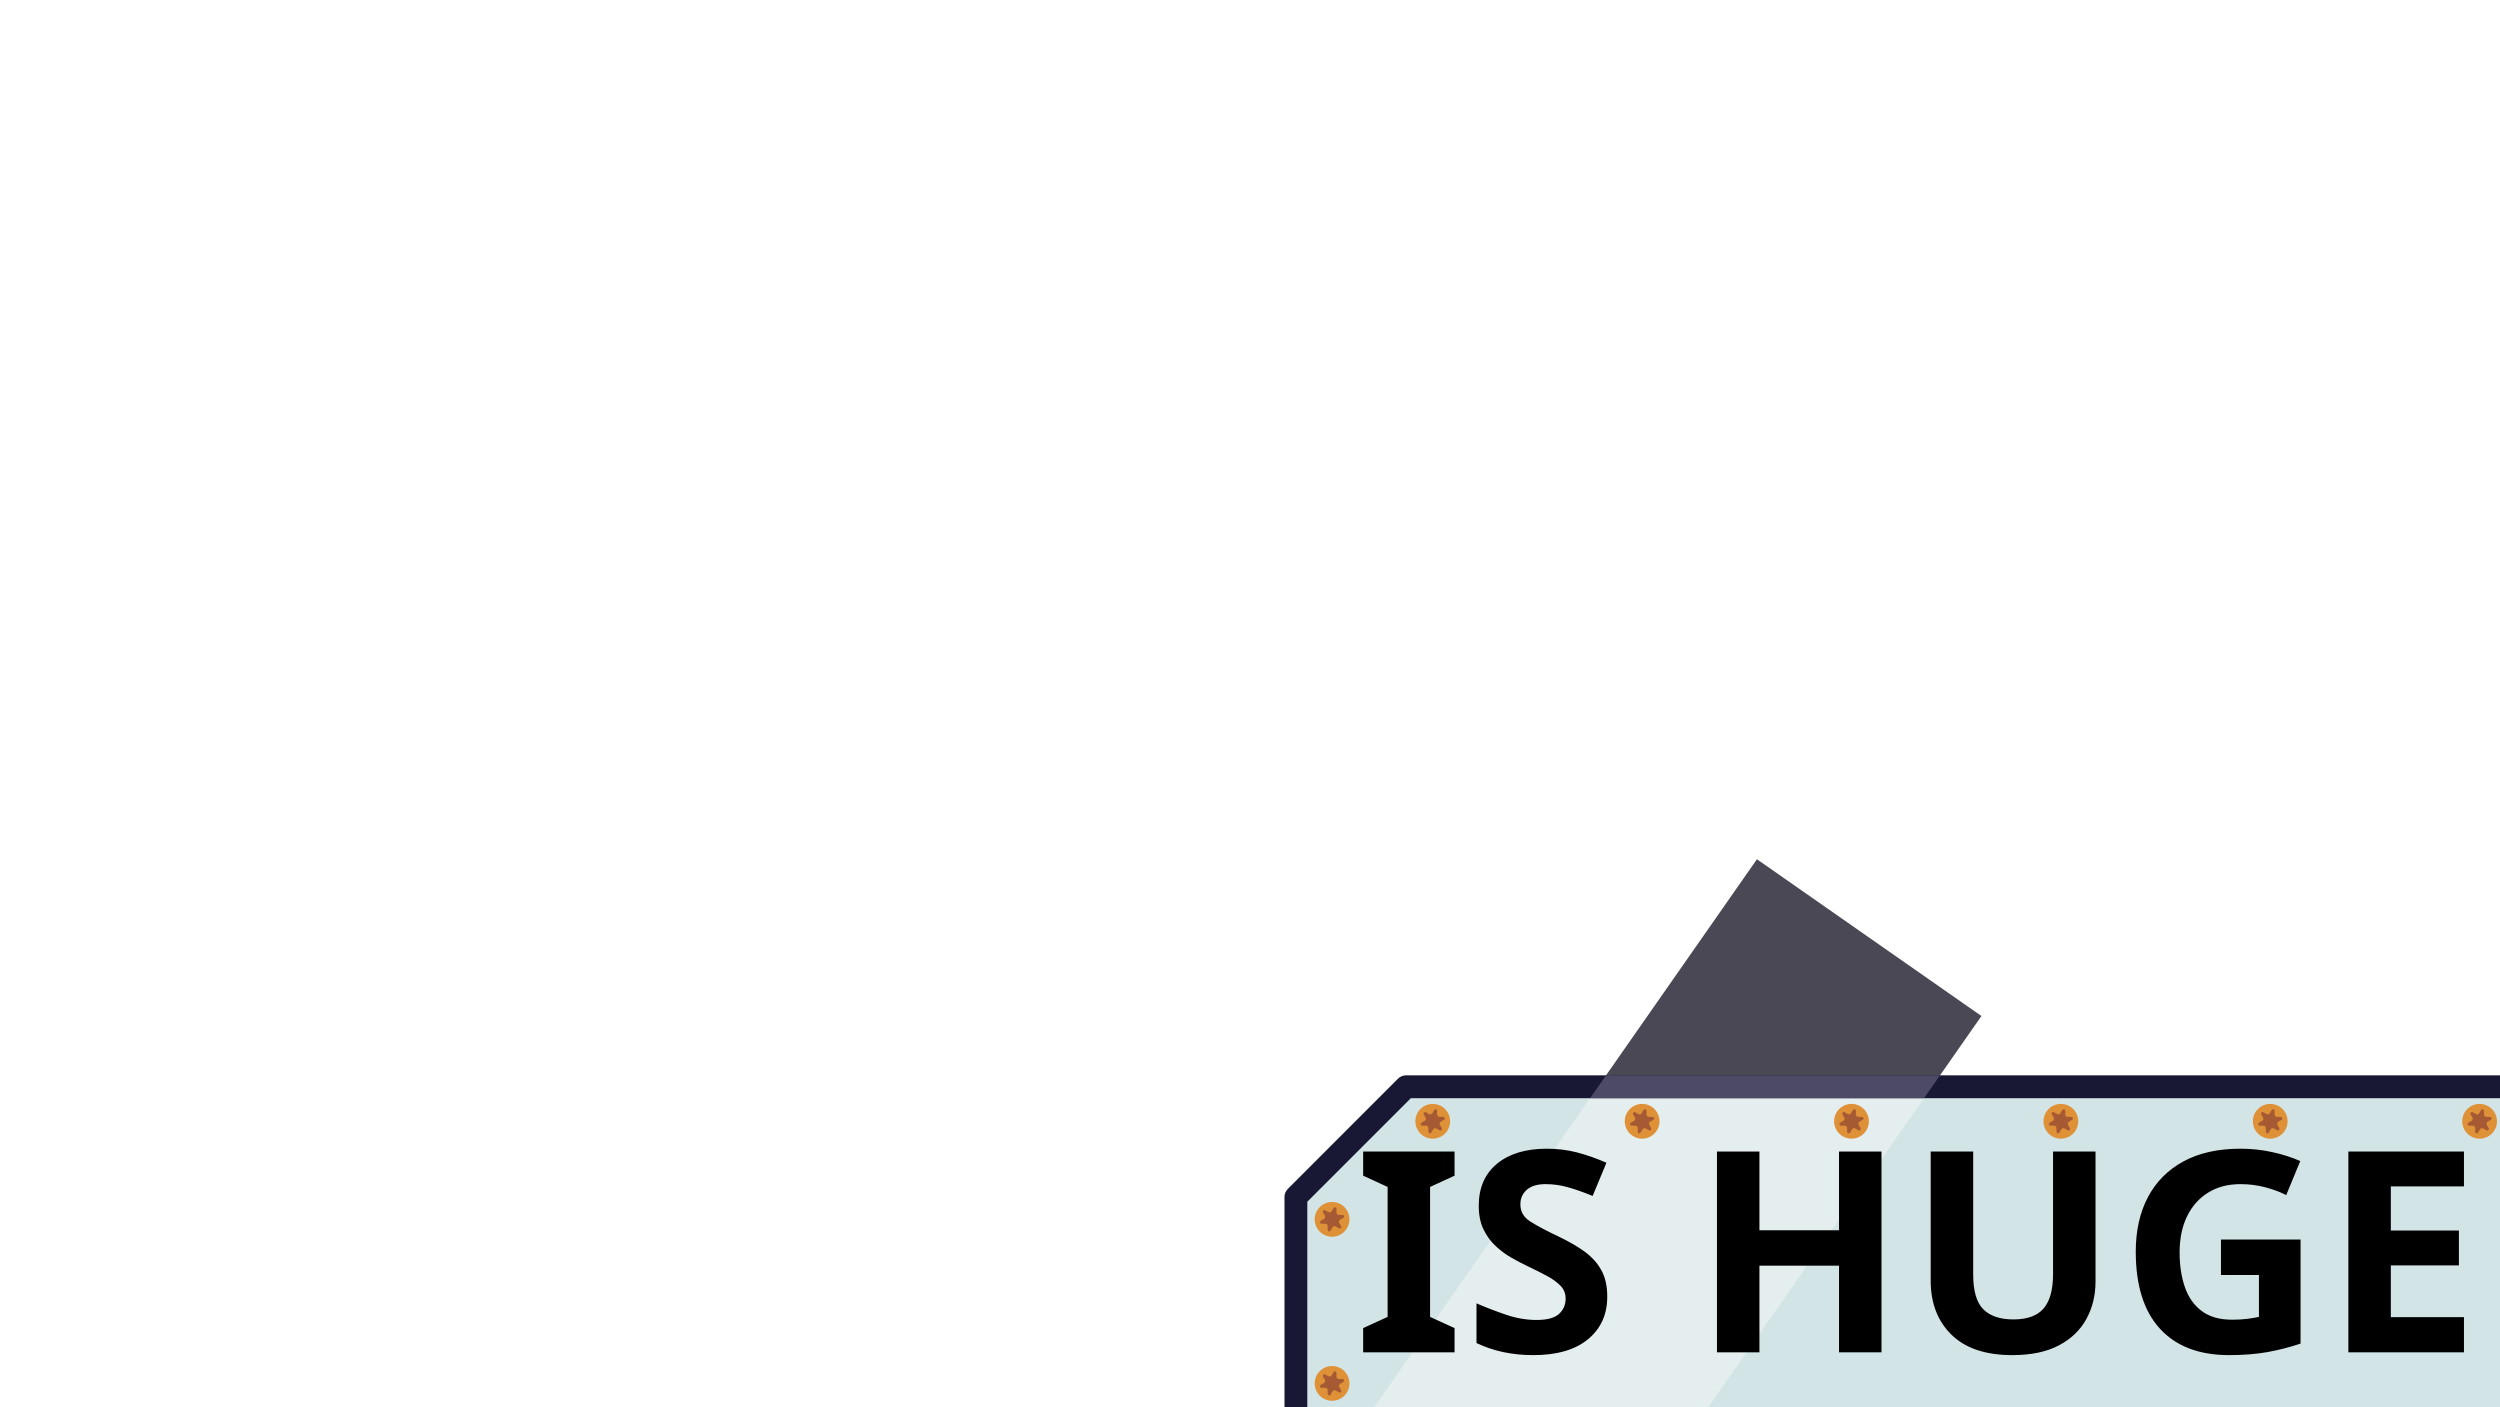
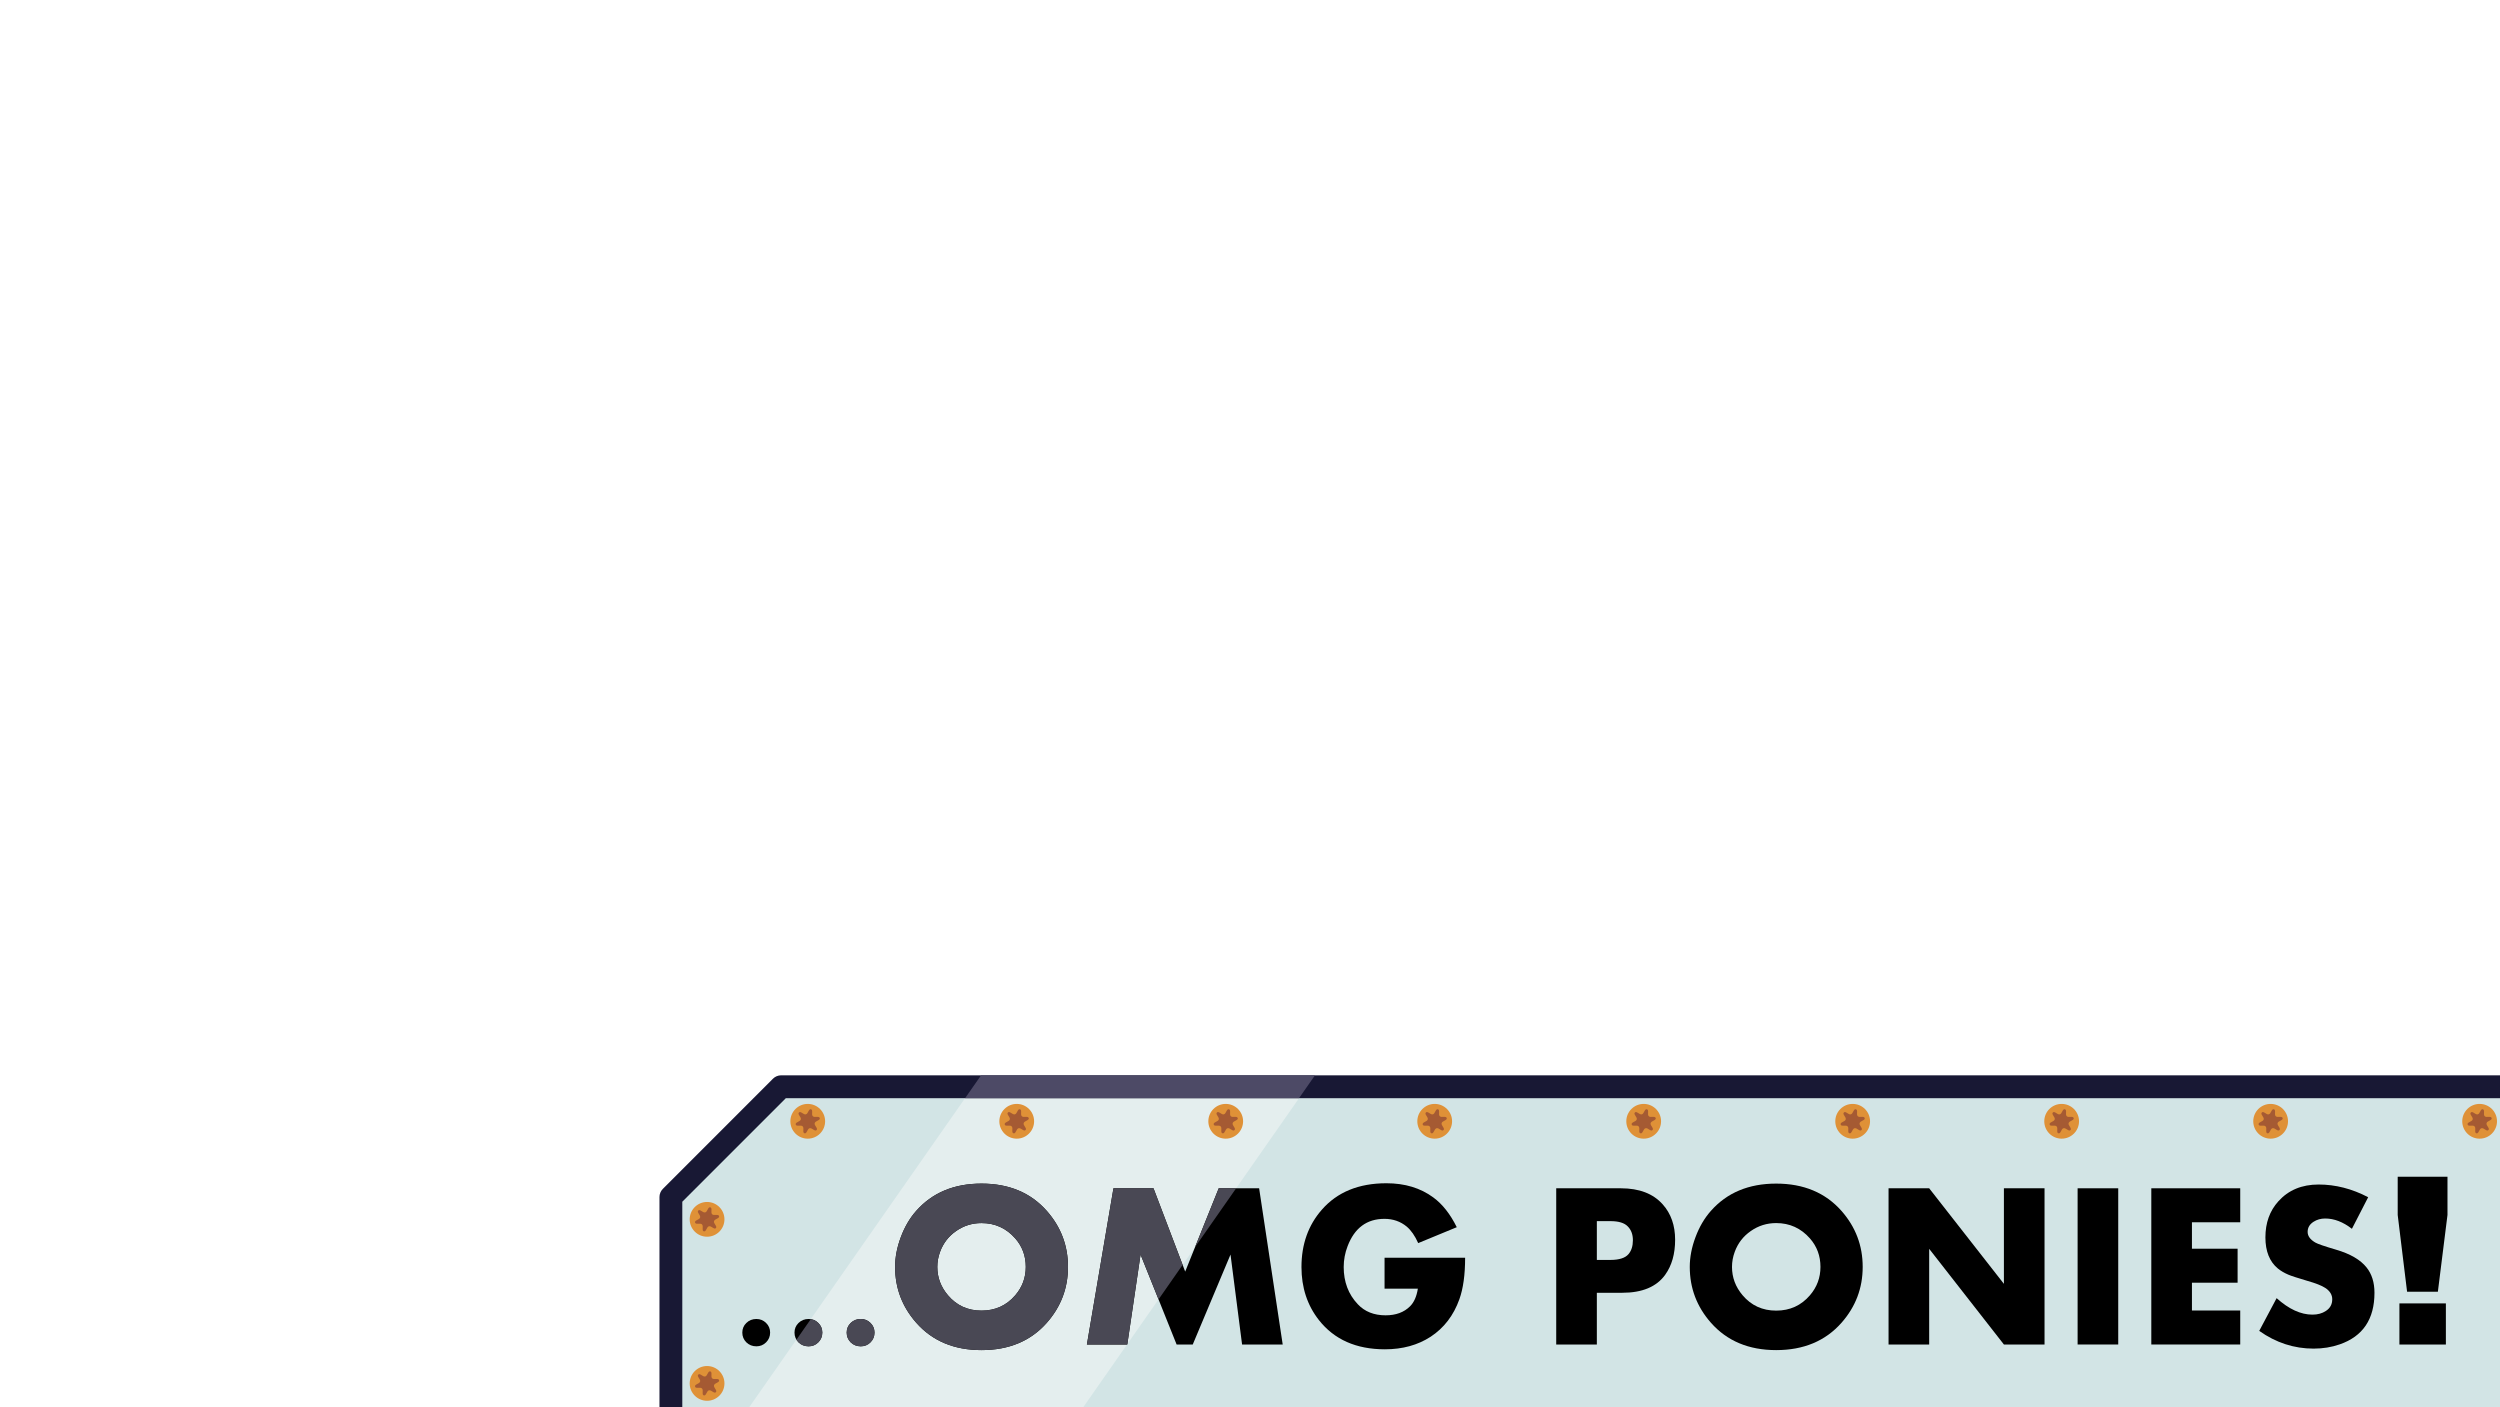
<svg xmlns="http://www.w3.org/2000/svg" width="1280" height="720" id="svg1901" version="1.1">
  <defs id="defs1903">
    </defs>
  <g id="layer1">
-     <rect transform="matrix(-0.8198721,-0.5725467,0.5725467,-0.8198721,0,0)" y="-247.078" x="-1129.6" height="401.426" width="140.204" id="rect3762" style="color:#000000;fill:#494854;fill-opacity:1;fill-rule:nonzero;stroke:none;stroke-width:11.7;marker:none;visibility:visible;display:inline;overflow:visible;enable-background:accumulate" />
-     <path id="path3764" d="m 663.493,734.934 0,-122.084 56.428,-56.427 564.335,0 157.997,173.997 -778.759,4.514 z" style="fill:#d2e4e5;fill-opacity:1;stroke:none" />
-     <path id="path3770" d="m 693.618,734.783 171.875,-1.219 123.719,-177.156 -171,0 -124.594,178.375 z" style="color:#000000;fill:#e4eeee;fill-opacity:1;fill-rule:nonzero;stroke:none;stroke-width:11.7;marker:none;visibility:visible;display:inline;overflow:visible;enable-background:accumulate" />
-     <text id="text3766" y="692.384" x="693.326" style="font-size:144px;font-style:normal;font-variant:normal;font-weight:bold;font-stretch:normal;line-height:125%;letter-spacing:0px;word-spacing:0px;fill:#000000;fill-opacity:1;stroke:none;font-family:Aharoni;-inkscape-font-specification:Aharoni Bold" xml:space="preserve">
-       <tspan y="692.384" x="693.326" id="tspan3768">IS HUGE</tspan>
-     </text>
-     <path id="path3774" d="m 663.525,740.783 778.781,-4.5 c 2.241,-0.02 4.409,-1.451 5.308,-3.504 0.899,-2.053 0.48,-4.617 -1.026,-6.277 l -158,-174 c -1.092,-1.214 -2.711,-1.936 -4.344,-1.938 l -564.313,0 c -1.539,-0.004 -3.069,0.629 -4.156,1.719 l -56.406,56.438 c -1.082,1.079 -1.714,2.597 -1.719,4.125 l 0,122.094 c 0.004,3.069 2.806,5.857 5.875,5.844 z m 5.812,-11.719 0,-113.781 53,-53 559.344,0 147.438,162.375 -759.781,4.406 z" style="font-size:medium;font-style:normal;font-variant:normal;font-weight:normal;font-stretch:normal;text-indent:0;text-align:start;text-decoration:none;line-height:normal;letter-spacing:normal;word-spacing:normal;text-transform:none;direction:ltr;block-progression:tb;writing-mode:lr-tb;text-anchor:start;color:#000000;fill:#181834;fill-opacity:1;fill-rule:nonzero;stroke:none;stroke-width:11.7;marker:none;visibility:visible;display:inline;overflow:visible;enable-background:accumulate;font-family:Bitstream Vera Sans;-inkscape-font-specification:Bitstream Vera Sans" />
-     <path id="path3776" d="m 689.525,740.658 171.844,-1.219 8.219,-11.719 -171.875,1.188 -8.188,11.75 z m 295.562,-178.375 8.188,-11.719 -170.969,0 -8.188,11.719 170.969,0 z" style="color:#000000;fill:#4d4a66;fill-opacity:1;fill-rule:nonzero;stroke:none;stroke-width:11.7;marker:none;visibility:visible;display:inline;overflow:visible;enable-background:accumulate" />
+     <path id="path3764" d="m 343.493,734.934 0,-122.084 56.428,-56.427 884.335,0 157.997,173.997 -1098.759,4.514 z" style="fill:#d2e4e5;fill-opacity:1;stroke:none" />
+     <path id="path3770" d="m 373.618,734.783 171.875,-1.219 123.719,-177.156 -171,0 -124.594,178.375 z" style="color:#000000;fill:#e4eeee;fill-opacity:1;fill-rule:nonzero;stroke:none;stroke-width:11.7;marker:none;visibility:visible;display:inline;overflow:visible;enable-background:accumulate" />
+     <g style="font-size:120px;font-style:normal;font-variant:normal;font-weight:bold;font-stretch:normal;line-height:125%;letter-spacing:0px;word-spacing:0px;fill:#000000;fill-opacity:1;stroke:none;font-family:Aharoni;-inkscape-font-specification:Aharoni Bold" id="text3766">
+       <path d="m 394.302,682.29 c -2e-5,1.953 -0.684,3.613 -2.051,4.98 -1.367,1.367 -3.027,2.051 -4.98,2.051 -2.031,0 -3.75,-0.684 -5.156,-2.051 -1.367,-1.367 -2.051,-3.027 -2.051,-4.98 0,-1.953 0.684,-3.594 2.051,-4.922 1.406,-1.367 3.125,-2.051 5.156,-2.051 1.953,10e-6 3.613,0.684 4.98,2.051 1.367,1.328 2.051,2.969 2.051,4.922" style="" id="path4188" />
+       <path d="m 421.021,682.29 c -2e-5,1.953 -0.684,3.613 -2.051,4.98 -1.367,1.367 -3.027,2.051 -4.98,2.051 -2.031,0 -3.75,-0.684 -5.156,-2.051 -1.367,-1.367 -2.051,-3.027 -2.051,-4.98 0,-1.953 0.684,-3.594 2.051,-4.922 1.406,-1.367 3.125,-2.051 5.156,-2.051 1.953,10e-6 3.613,0.684 4.98,2.051 1.367,1.328 2.051,2.969 2.051,4.922" style="" id="path4190" />
+       <path d="m 447.74,682.29 c -2e-5,1.953 -0.684,3.613 -2.051,4.98 -1.367,1.367 -3.027,2.051 -4.98,2.051 -2.031,0 -3.75,-0.684 -5.156,-2.051 -1.367,-1.367 -2.051,-3.027 -2.051,-4.98 0,-1.953 0.684,-3.594 2.051,-4.922 1.406,-1.367 3.125,-2.051 5.156,-2.051 1.953,10e-6 3.613,0.684 4.98,2.051 1.367,1.328 2.051,2.969 2.051,4.922" style="" id="path4192" />
+       <path d="m 458.287,648.658 c 0,0 21.621,0 21.621,0 -2e-5,-2.617 0.469,-5.195 1.406,-7.734 1.641,-4.453 4.394,-8.008 8.262,-10.664 3.867,-2.695 8.184,-4.043 12.949,-4.043 6.914,6e-5 12.676,2.617 17.285,7.852 3.594,4.102 5.391,8.965 5.391,14.59 0,0 21.621,0 21.621,0 -10e-5,-10.898 -3.613,-20.449 -10.84,-28.652 -8.242,-9.336 -19.395,-14.004 -33.457,-14.004 -14.063,8e-5 -25.215,4.668 -33.457,14.004 -3.281,3.711 -5.898,8.184 -7.852,13.418 -1.953,5.195 -2.93,10.273 -2.93,15.234 z m 21.621,0 c 0,0 -21.621,0 -21.621,0 0,10.859 3.613,20.391 10.84,28.594 8.242,9.336 19.375,14.004 33.398,14.004 14.062,0 25.215,-4.668 33.457,-14.004 7.226,-8.203 10.84,-17.734 10.84,-28.594 0,0 -21.621,0 -21.621,0 -7e-5,5.508 -1.797,10.352 -5.391,14.531 -4.492,5.234 -10.254,7.852 -17.285,7.852 -7.031,2e-5 -12.773,-2.637 -17.227,-7.91 -3.594,-4.258 -5.391,-9.082 -5.391,-14.473 z" style="" id="path4194" />
+       <path d="m 656.744,688.384 -20.801,0 -5.918,-46.055 -19.336,46.055 -8.262,0 -18.457,-46.055 -6.797,46.055 -20.684,0 13.594,-79.98 20.508,0 16.23,42.656 17.168,-42.656 20.684,0 12.07,79.98" style="" id="path4196" />
+       <path d="m 750.142,643.97 c -9e-5,8.672 -0.977,15.742 -2.93,21.211 -2.969,8.32 -7.871,14.727 -14.707,19.219 -6.602,4.297 -14.414,6.445 -23.438,6.445 -14.688,0 -25.957,-5 -33.809,-15 -5.938,-7.578 -8.906,-16.621 -8.906,-27.129 -10e-6,-11.641 3.477,-21.426 10.43,-29.355 7.891,-9.023 18.906,-13.535 33.047,-13.535 9.453,8e-5 17.461,2.422 24.023,7.266 4.687,3.438 8.691,8.516 12.012,15.234 l -19.746,8.145 c -1.68,-3.75 -3.633,-6.562 -5.859,-8.438 -3.203,-2.656 -7.012,-3.984 -11.426,-3.984 -9.023,6e-5 -15.313,4.668 -18.867,14.004 -1.328,3.438 -1.992,6.992 -1.992,10.664 -3e-5,7.617 2.402,13.965 7.207,19.043 3.555,3.789 8.301,5.684 14.238,5.684 5.273,10e-6 9.453,-1.543 12.539,-4.629 2.031,-2.031 3.359,-5.039 3.984,-9.023 l -17.051,0 0,-15.82 41.25,0" style="" id="path4198" />
+       <path d="m 796.783,608.404 20.801,16.816 6.973,0 c 4.18,6e-5 7.129,0.898 8.848,2.695 1.758,1.758 2.637,4.121 2.637,7.09 -5e-5,3.008 -0.762,5.391 -2.285,7.148 -1.68,1.953 -4.766,2.93 -9.258,2.93 l -6.914,0 0,16.816 13.008,0 c 10.234,3e-5 17.559,-3.066 21.973,-9.199 3.398,-4.727 5.098,-10.703 5.098,-17.93 -7e-5,-7.344 -2.109,-13.379 -6.328,-18.105 -4.883,-5.508 -12.031,-8.262 -21.445,-8.262 l -33.105,0 z m 20.801,16.816 -20.801,-16.816 0,79.98 20.801,0 0,-26.484 0,-16.816 0,-19.863 z" style="" id="path4200" />
+       <path d="m 886.783,648.658 c 0,0 -21.621,0 -21.621,0 0,-4.961 0.977,-10.039 2.93,-15.234 1.953,-5.234 4.57,-9.707 7.852,-13.418 8.242,-9.336 19.395,-14.004 33.457,-14.004 14.062,8e-5 25.215,4.668 33.457,14.004 7.226,8.203 10.84,17.754 10.84,28.652 0,0 -21.621,0 -21.621,0 -7e-5,-5.625 -1.797,-10.488 -5.391,-14.59 -4.609,-5.234 -10.371,-7.851 -17.285,-7.852 -4.766,6e-5 -9.082,1.348 -12.949,4.043 -3.867,2.656 -6.621,6.211 -8.262,10.664 -0.938,2.539 -1.406,5.117 -1.406,7.734 z m -21.621,0 c 0,0 21.621,0 21.621,0 -2e-5,5.391 1.797,10.215 5.391,14.473 4.453,5.273 10.195,7.91 17.227,7.91 7.031,2e-5 12.793,-2.617 17.285,-7.852 3.594,-4.18 5.391,-9.023 5.391,-14.531 0,0 21.621,0 21.621,0 -10e-5,10.859 -3.613,20.391 -10.84,28.594 -8.242,9.336 -19.395,14.004 -33.457,14.004 -14.023,0 -25.156,-4.668 -33.398,-14.004 -7.227,-8.203 -10.84,-17.734 -10.84,-28.594 z" style="" id="path4202" />
+       <path d="m 1046.802,688.384 -20.801,0 -38.262,-48.984 0,48.984 -20.801,0 0,-79.98 20.801,0 38.262,48.926 0,-48.926 20.801,0 0,79.98" style="" id="path4204" />
+       <path d="m 1084.537,688.384 -20.801,0 0,-79.98 20.801,0 0,79.98" style="" id="path4206" />
+       <path d="m 1146.998,688.384 -45.527,0 0,-79.98 45.527,0 0,17.402 -24.727,0 0,13.535 23.379,0 0,17.402 -23.379,0 0,14.238 24.727,0 0,17.402" style="" id="path4208" />
+       <path d="m 1215.728,661.9 c 0,13.516 -5.938,22.324 -17.812,26.426 -4.141,1.445 -8.594,2.168 -13.359,2.168 -10,0 -19.277,-3.027 -27.832,-9.082 l 8.906,-16.758 c 6.25,5.625 12.363,8.438 18.34,8.438 2.695,10e-6 4.98,-0.625 6.856,-1.875 2.187,-1.406 3.281,-3.398 3.281,-5.977 0,-2.344 -1.211,-4.297 -3.633,-5.859 -1.797,-1.172 -4.824,-2.363 -9.082,-3.574 -5.156,-1.523 -8.399,-2.578 -9.727,-3.164 -2.109,-0.898 -3.906,-1.953 -5.391,-3.164 -4.258,-3.516 -6.387,-8.828 -6.387,-15.938 0,-7.422 2.207,-13.574 6.621,-18.457 5.156,-5.742 12.031,-8.613 20.625,-8.613 8.633,8e-5 17.09,2.168 25.371,6.504 l -8.32,16.172 c -4.531,-3.516 -9.102,-5.273 -13.711,-5.273 -2.227,6e-5 -4.219,0.566 -5.976,1.699 -1.992,1.289 -2.988,3.008 -2.988,5.156 -10e-5,2.109 1.308,3.926 3.926,5.449 1.172,0.703 4.687,1.914 10.547,3.633 7.344,2.148 12.578,5.195 15.703,9.141 2.695,3.359 4.043,7.676 4.043,12.949" style="" id="path4210" />
+       <path d="m 1227.623,602.486 25.488,0 0,19.57 -4.922,39.316 -15.762,0 -4.805,-39.316 0,-19.57 m 0.879,64.863 23.789,0 0,21.035 -23.789,0 0,-21.035" style="font-size:120px;font-style:normal;font-variant:normal;font-weight:900;font-stretch:normal;font-family:Arial Black;-inkscape-font-specification:'Arial Black, Heavy'" id="path4212" />
+     </g>
+     <path id="path3774" d="m 343.525,740.783 c 0,0 5.812,-11.719 5.812,-11.719 l 0,-113.781 53,-53 879.344,0 6.906,-9.781 c -1.092,-1.214 -2.711,-1.936 -4.344,-1.938 l -884.313,0 c -1.539,-0.004 -3.069,0.629 -4.156,1.719 l -56.406,56.438 c -1.082,1.079 -1.714,2.597 -1.719,4.125 l 0,122.094 c 0.004,3.069 2.806,5.857 5.875,5.844 z m 5.812,-11.719 -5.812,11.719 1098.781,-4.5 c 2.241,-0.02 4.409,-1.451 5.308,-3.504 0.899,-2.053 0.48,-4.617 -1.026,-6.277 l -158,-174 -6.906,9.781 147.438,162.375 -1079.781,4.406 z" style="font-size:medium;font-style:normal;font-variant:normal;font-weight:normal;font-stretch:normal;text-indent:0;text-align:start;text-decoration:none;line-height:normal;letter-spacing:normal;word-spacing:normal;text-transform:none;direction:ltr;block-progression:tb;writing-mode:lr-tb;text-anchor:start;color:#000000;fill:#181834;fill-opacity:1;fill-rule:nonzero;stroke:none;stroke-width:11.7;marker:none;visibility:visible;display:inline;overflow:visible;enable-background:accumulate;font-family:Bitstream Vera Sans;-inkscape-font-specification:Bitstream Vera Sans" />
+     <path id="path3776" d="m 369.525,740.658 171.844,-1.219 8.219,-11.719 -171.875,1.188 -8.188,11.75 z m 295.562,-178.375 8.188,-11.719 -170.969,0 -8.188,11.719 170.969,0 z" style="color:#000000;fill:#4d4a66;fill-opacity:1;fill-rule:nonzero;stroke:none;stroke-width:11.7;marker:none;visibility:visible;display:inline;overflow:visible;enable-background:accumulate" />
    <g id="g3778" transform="matrix(-1,0,0,-1,1322.939,788.4797)">
      <path style="color:#000000;fill:#df9137;fill-opacity:1;fill-rule:nonzero;stroke:none;stroke-width:10;marker:none;visibility:visible;display:inline;overflow:visible;enable-background:accumulate" id="path3780" d="m 4.045,147.28 c 0,4.914 -3.984,8.898 -8.898,8.898 -4.914,0 -8.898,-3.984 -8.898,-8.898 0,-4.914 3.984,-8.898 8.898,-8.898 4.914,0 8.898,3.984 8.898,8.898 z" />
      <path style="color:#000000;fill:#a55a33;fill-opacity:1;fill-rule:nonzero;stroke:none;stroke-width:10;marker:none;visibility:visible;display:inline;overflow:visible;enable-background:accumulate" id="path3782" d="m 0.181,152.952 c -0.912,0.912 -2.311,-1.292 -3.557,-0.958 -1.245,0.334 -1.356,2.942 -2.601,2.608 -1.245,-0.334 -0.037,-2.648 -0.949,-3.559 -0.912,-0.912 -3.226,0.296 -3.559,-0.949 -0.334,-1.245 2.274,-1.356 2.608,-2.601 0.334,-1.245 -1.87,-2.645 -0.958,-3.557 0.912,-0.912 2.311,1.292 3.557,0.958 1.245,-0.334 1.356,-2.942 2.601,-2.608 1.245,0.334 0.037,2.648 0.949,3.559 0.912,0.912 3.226,-0.296 3.559,0.949 0.334,1.245 -2.274,1.356 -2.608,2.601 -0.334,1.245 1.87,2.645 0.958,3.557 z" transform="translate(-0.5270095,-1.164185)" />
    </g>
    <g transform="matrix(-1,0,0,-1,1381.166,855.5823)" id="g3784">
      <path d="m 4.045,147.28 c 0,4.914 -3.984,8.898 -8.898,8.898 -4.914,0 -8.898,-3.984 -8.898,-8.898 0,-4.914 3.984,-8.898 8.898,-8.898 4.914,0 8.898,3.984 8.898,8.898 z" id="path3786" style="color:#000000;fill:#df9137;fill-opacity:1;fill-rule:nonzero;stroke:none;stroke-width:10;marker:none;visibility:visible;display:inline;overflow:visible;enable-background:accumulate" />
      <path transform="translate(-0.5270095,-1.164185)" d="m 0.181,152.952 c -0.912,0.912 -2.311,-1.292 -3.557,-0.958 -1.245,0.334 -1.356,2.942 -2.601,2.608 -1.245,-0.334 -0.037,-2.648 -0.949,-3.559 -0.912,-0.912 -3.226,0.296 -3.559,-0.949 -0.334,-1.245 2.274,-1.356 2.608,-2.601 0.334,-1.245 -1.87,-2.645 -0.958,-3.557 0.912,-0.912 2.311,1.292 3.557,0.958 1.245,-0.334 1.356,-2.942 2.601,-2.608 1.245,0.334 0.037,2.648 0.949,3.559 0.912,0.912 3.226,-0.296 3.559,0.949 0.334,1.245 -2.274,1.356 -2.608,2.601 -0.334,1.245 1.87,2.645 0.958,3.557 z" id="path3788" style="color:#000000;fill:#a55a33;fill-opacity:1;fill-rule:nonzero;stroke:none;stroke-width:10;marker:none;visibility:visible;display:inline;overflow:visible;enable-background:accumulate" />
    </g>
-     <g id="g3790" transform="matrix(-1,0,0,-1,677.1662,855.5823)">
+     <g id="g3790" transform="matrix(-1,0,0,-1,357.1662,855.5823)">
      <path style="color:#000000;fill:#df9137;fill-opacity:1;fill-rule:nonzero;stroke:none;stroke-width:10;marker:none;visibility:visible;display:inline;overflow:visible;enable-background:accumulate" id="path3792" d="m 4.045,147.28 c 0,4.914 -3.984,8.898 -8.898,8.898 -4.914,0 -8.898,-3.984 -8.898,-8.898 0,-4.914 3.984,-8.898 8.898,-8.898 4.914,0 8.898,3.984 8.898,8.898 z" />
      <path style="color:#000000;fill:#a55a33;fill-opacity:1;fill-rule:nonzero;stroke:none;stroke-width:10;marker:none;visibility:visible;display:inline;overflow:visible;enable-background:accumulate" id="path3794" d="m 0.181,152.952 c -0.912,0.912 -2.311,-1.292 -3.557,-0.958 -1.245,0.334 -1.356,2.942 -2.601,2.608 -1.245,-0.334 -0.037,-2.648 -0.949,-3.559 -0.912,-0.912 -3.226,0.296 -3.559,-0.949 -0.334,-1.245 2.274,-1.356 2.608,-2.601 0.334,-1.245 -1.87,-2.645 -0.958,-3.557 0.912,-0.912 2.311,1.292 3.557,0.958 1.245,-0.334 1.356,-2.942 2.601,-2.608 1.245,0.334 0.037,2.648 0.949,3.559 0.912,0.912 3.226,-0.296 3.559,0.949 0.334,1.245 -2.274,1.356 -2.608,2.601 -0.334,1.245 1.87,2.645 0.958,3.557 z" transform="translate(-0.5270095,-1.164185)" />
    </g>
-     <g transform="matrix(-1,0,0,-1,677.1662,771.5823)" id="g3796">
+     <g transform="matrix(-1,0,0,-1,357.1662,771.5823)" id="g3796">
      <path d="m 4.045,147.28 c 0,4.914 -3.984,8.898 -8.898,8.898 -4.914,0 -8.898,-3.984 -8.898,-8.898 0,-4.914 3.984,-8.898 8.898,-8.898 4.914,0 8.898,3.984 8.898,8.898 z" id="path3798" style="color:#000000;fill:#df9137;fill-opacity:1;fill-rule:nonzero;stroke:none;stroke-width:10;marker:none;visibility:visible;display:inline;overflow:visible;enable-background:accumulate" />
      <path transform="translate(-0.5270095,-1.164185)" d="m 0.181,152.952 c -0.912,0.912 -2.311,-1.292 -3.557,-0.958 -1.245,0.334 -1.356,2.942 -2.601,2.608 -1.245,-0.334 -0.037,-2.648 -0.949,-3.559 -0.912,-0.912 -3.226,0.296 -3.559,-0.949 -0.334,-1.245 2.274,-1.356 2.608,-2.601 0.334,-1.245 -1.87,-2.645 -0.958,-3.557 0.912,-0.912 2.311,1.292 3.557,0.958 1.245,-0.334 1.356,-2.942 2.601,-2.608 1.245,0.334 0.037,2.648 0.949,3.559 0.912,0.912 3.226,-0.296 3.559,0.949 0.334,1.245 -2.274,1.356 -2.608,2.601 -0.334,1.245 1.87,2.645 0.958,3.557 z" id="path3800" style="color:#000000;fill:#a55a33;fill-opacity:1;fill-rule:nonzero;stroke:none;stroke-width:10;marker:none;visibility:visible;display:inline;overflow:visible;enable-background:accumulate" />
    </g>
-     <g id="g3802" transform="matrix(-1,0,0,-1,728.7121,721.3771)">
+     <g id="g3802" transform="matrix(-1,0,0,-1,408.7122,721.3771)">
      <path style="color:#000000;fill:#df9137;fill-opacity:1;fill-rule:nonzero;stroke:none;stroke-width:10;marker:none;visibility:visible;display:inline;overflow:visible;enable-background:accumulate" id="path3804" d="m 4.045,147.28 c 0,4.914 -3.984,8.898 -8.898,8.898 -4.914,0 -8.898,-3.984 -8.898,-8.898 0,-4.914 3.984,-8.898 8.898,-8.898 4.914,0 8.898,3.984 8.898,8.898 z" />
      <path style="color:#000000;fill:#a55a33;fill-opacity:1;fill-rule:nonzero;stroke:none;stroke-width:10;marker:none;visibility:visible;display:inline;overflow:visible;enable-background:accumulate" id="path3806" d="m 0.181,152.952 c -0.912,0.912 -2.311,-1.292 -3.557,-0.958 -1.245,0.334 -1.356,2.942 -2.601,2.608 -1.245,-0.334 -0.037,-2.648 -0.949,-3.559 -0.912,-0.912 -3.226,0.296 -3.559,-0.949 -0.334,-1.245 2.274,-1.356 2.608,-2.601 0.334,-1.245 -1.87,-2.645 -0.958,-3.557 0.912,-0.912 2.311,1.292 3.557,0.958 1.245,-0.334 1.356,-2.942 2.601,-2.608 1.245,0.334 0.037,2.648 0.949,3.559 0.912,0.912 3.226,-0.296 3.559,0.949 0.334,1.245 -2.274,1.356 -2.608,2.601 -0.334,1.245 1.87,2.645 0.958,3.557 z" transform="translate(-0.5270095,-1.164185)" />
    </g>
-     <g id="g3808" transform="matrix(-1,0,0,-1,835.9122,721.3771)">
+     <g id="g3808" transform="matrix(-1,0,0,-1,515.7121,721.3771)">
      <path style="color:#000000;fill:#df9137;fill-opacity:1;fill-rule:nonzero;stroke:none;stroke-width:10;marker:none;visibility:visible;display:inline;overflow:visible;enable-background:accumulate" id="path3810" d="m 4.045,147.28 c 0,4.914 -3.984,8.898 -8.898,8.898 -4.914,0 -8.898,-3.984 -8.898,-8.898 0,-4.914 3.984,-8.898 8.898,-8.898 4.914,0 8.898,3.984 8.898,8.898 z" />
      <path style="color:#000000;fill:#a55a33;fill-opacity:1;fill-rule:nonzero;stroke:none;stroke-width:10;marker:none;visibility:visible;display:inline;overflow:visible;enable-background:accumulate" id="path3812" d="m 0.181,152.952 c -0.912,0.912 -2.311,-1.292 -3.557,-0.958 -1.245,0.334 -1.356,2.942 -2.601,2.608 -1.245,-0.334 -0.037,-2.648 -0.949,-3.559 -0.912,-0.912 -3.226,0.296 -3.559,-0.949 -0.334,-1.245 2.274,-1.356 2.608,-2.601 0.334,-1.245 -1.87,-2.645 -0.958,-3.557 0.912,-0.912 2.311,1.292 3.557,0.958 1.245,-0.334 1.356,-2.942 2.601,-2.608 1.245,0.334 0.037,2.648 0.949,3.559 0.912,0.912 3.226,-0.296 3.559,0.949 0.334,1.245 -2.274,1.356 -2.608,2.601 -0.334,1.245 1.87,2.645 0.958,3.557 z" transform="translate(-0.5270095,-1.164185)" />
    </g>
-     <g transform="matrix(-1,0,0,-1,943.1121,721.3771)" id="g3814">
+     <g transform="matrix(-1,0,0,-1,622.7121,721.3771)" id="g3814">
      <path d="m 4.045,147.28 c 0,4.914 -3.984,8.898 -8.898,8.898 -4.914,0 -8.898,-3.984 -8.898,-8.898 0,-4.914 3.984,-8.898 8.898,-8.898 4.914,0 8.898,3.984 8.898,8.898 z" id="path3816" style="color:#000000;fill:#df9137;fill-opacity:1;fill-rule:nonzero;stroke:none;stroke-width:10;marker:none;visibility:visible;display:inline;overflow:visible;enable-background:accumulate" />
      <path transform="translate(-0.5270095,-1.164185)" d="m 0.181,152.952 c -0.912,0.912 -2.311,-1.292 -3.557,-0.958 -1.245,0.334 -1.356,2.942 -2.601,2.608 -1.245,-0.334 -0.037,-2.648 -0.949,-3.559 -0.912,-0.912 -3.226,0.296 -3.559,-0.949 -0.334,-1.245 2.274,-1.356 2.608,-2.601 0.334,-1.245 -1.87,-2.645 -0.958,-3.557 0.912,-0.912 2.311,1.292 3.557,0.958 1.245,-0.334 1.356,-2.942 2.601,-2.608 1.245,0.334 0.037,2.648 0.949,3.559 0.912,0.912 3.226,-0.296 3.559,0.949 0.334,1.245 -2.274,1.356 -2.608,2.601 -0.334,1.245 1.87,2.645 0.958,3.557 z" id="path3818" style="color:#000000;fill:#a55a33;fill-opacity:1;fill-rule:nonzero;stroke:none;stroke-width:10;marker:none;visibility:visible;display:inline;overflow:visible;enable-background:accumulate" />
    </g>
-     <g id="g3820" transform="matrix(-1,0,0,-1,1050.312,721.3771)">
+     <g id="g3820" transform="matrix(-1,0,0,-1,729.7121,721.3771)">
      <path style="color:#000000;fill:#df9137;fill-opacity:1;fill-rule:nonzero;stroke:none;stroke-width:10;marker:none;visibility:visible;display:inline;overflow:visible;enable-background:accumulate" id="path3822" d="m 4.045,147.28 c 0,4.914 -3.984,8.898 -8.898,8.898 -4.914,0 -8.898,-3.984 -8.898,-8.898 0,-4.914 3.984,-8.898 8.898,-8.898 4.914,0 8.898,3.984 8.898,8.898 z" />
      <path style="color:#000000;fill:#a55a33;fill-opacity:1;fill-rule:nonzero;stroke:none;stroke-width:10;marker:none;visibility:visible;display:inline;overflow:visible;enable-background:accumulate" id="path3824" d="m 0.181,152.952 c -0.912,0.912 -2.311,-1.292 -3.557,-0.958 -1.245,0.334 -1.356,2.942 -2.601,2.608 -1.245,-0.334 -0.037,-2.648 -0.949,-3.559 -0.912,-0.912 -3.226,0.296 -3.559,-0.949 -0.334,-1.245 2.274,-1.356 2.608,-2.601 0.334,-1.245 -1.87,-2.645 -0.958,-3.557 0.912,-0.912 2.311,1.292 3.557,0.958 1.245,-0.334 1.356,-2.942 2.601,-2.608 1.245,0.334 0.037,2.648 0.949,3.559 0.912,0.912 3.226,-0.296 3.559,0.949 0.334,1.245 -2.274,1.356 -2.608,2.601 -0.334,1.245 1.87,2.645 0.958,3.557 z" transform="translate(-0.5270095,-1.164185)" />
    </g>
-     <g transform="matrix(-1,0,0,-1,1157.512,721.3771)" id="g3826">
+     <g transform="matrix(-1,0,0,-1,836.7121,721.3771)" id="g3826">
      <path style="color:#000000;fill:#df9137;fill-opacity:1;fill-rule:nonzero;stroke:none;stroke-width:10;marker:none;visibility:visible;display:inline;overflow:visible;enable-background:accumulate" id="path3828" d="m 4.045,147.28 c 0,4.914 -3.984,8.898 -8.898,8.898 -4.914,0 -8.898,-3.984 -8.898,-8.898 0,-4.914 3.984,-8.898 8.898,-8.898 4.914,0 8.898,3.984 8.898,8.898 z" />
      <path style="color:#000000;fill:#a55a33;fill-opacity:1;fill-rule:nonzero;stroke:none;stroke-width:10;marker:none;visibility:visible;display:inline;overflow:visible;enable-background:accumulate" id="path3830" d="m 0.181,152.952 c -0.912,0.912 -2.311,-1.292 -3.557,-0.958 -1.245,0.334 -1.356,2.942 -2.601,2.608 -1.245,-0.334 -0.037,-2.648 -0.949,-3.559 -0.912,-0.912 -3.226,0.296 -3.559,-0.949 -0.334,-1.245 2.274,-1.356 2.608,-2.601 0.334,-1.245 -1.87,-2.645 -0.958,-3.557 0.912,-0.912 2.311,1.292 3.557,0.958 1.245,-0.334 1.356,-2.942 2.601,-2.608 1.245,0.334 0.037,2.648 0.949,3.559 0.912,0.912 3.226,-0.296 3.559,0.949 0.334,1.245 -2.274,1.356 -2.608,2.601 -0.334,1.245 1.87,2.645 0.958,3.557 z" transform="translate(-0.5270095,-1.164185)" />
    </g>
    <g id="g3860" transform="matrix(-1,0,0,-1,1264.712,721.3771)">
      <path d="m 4.045,147.28 c 0,4.914 -3.984,8.898 -8.898,8.898 -4.914,0 -8.898,-3.984 -8.898,-8.898 0,-4.914 3.984,-8.898 8.898,-8.898 4.914,0 8.898,3.984 8.898,8.898 z" id="path3862" style="color:#000000;fill:#df9137;fill-opacity:1;fill-rule:nonzero;stroke:none;stroke-width:10;marker:none;visibility:visible;display:inline;overflow:visible;enable-background:accumulate" />
      <path transform="translate(-0.5270095,-1.164185)" d="m 0.181,152.952 c -0.912,0.912 -2.311,-1.292 -3.557,-0.958 -1.245,0.334 -1.356,2.942 -2.601,2.608 -1.245,-0.334 -0.037,-2.648 -0.949,-3.559 -0.912,-0.912 -3.226,0.296 -3.559,-0.949 -0.334,-1.245 2.274,-1.356 2.608,-2.601 0.334,-1.245 -1.87,-2.645 -0.958,-3.557 0.912,-0.912 2.311,1.292 3.557,0.958 1.245,-0.334 1.356,-2.942 2.601,-2.608 1.245,0.334 0.037,2.648 0.949,3.559 0.912,0.912 3.226,-0.296 3.559,0.949 0.334,1.245 -2.274,1.356 -2.608,2.601 -0.334,1.245 1.87,2.645 0.958,3.557 z" id="path3864" style="color:#000000;fill:#a55a33;fill-opacity:1;fill-rule:nonzero;stroke:none;stroke-width:10;marker:none;visibility:visible;display:inline;overflow:visible;enable-background:accumulate" />
    </g>
+     <g id="g3910" transform="matrix(-1,0,0,-1,943.7121,721.3771)">
+       <path style="color:#000000;fill:#df9137;fill-opacity:1;fill-rule:nonzero;stroke:none;stroke-width:10;marker:none;visibility:visible;display:inline;overflow:visible;enable-background:accumulate" id="path3912" d="m 4.045,147.28 c 0,4.914 -3.984,8.898 -8.898,8.898 -4.914,0 -8.898,-3.984 -8.898,-8.898 0,-4.914 3.984,-8.898 8.898,-8.898 4.914,0 8.898,3.984 8.898,8.898 z" />
+       <path style="color:#000000;fill:#a55a33;fill-opacity:1;fill-rule:nonzero;stroke:none;stroke-width:10;marker:none;visibility:visible;display:inline;overflow:visible;enable-background:accumulate" id="path3914" d="m 0.181,152.952 c -0.912,0.912 -2.311,-1.292 -3.557,-0.958 -1.245,0.334 -1.356,2.942 -2.601,2.608 -1.245,-0.334 -0.037,-2.648 -0.949,-3.559 -0.912,-0.912 -3.226,0.296 -3.559,-0.949 -0.334,-1.245 2.274,-1.356 2.608,-2.601 0.334,-1.245 -1.87,-2.645 -0.958,-3.557 0.912,-0.912 2.311,1.292 3.557,0.958 1.245,-0.334 1.356,-2.942 2.601,-2.608 1.245,0.334 0.037,2.648 0.949,3.559 0.912,0.912 3.226,-0.296 3.559,0.949 0.334,1.245 -2.274,1.356 -2.608,2.601 -0.334,1.245 1.87,2.645 0.958,3.557 z" transform="translate(-0.5270095,-1.164185)" />
+     </g>
+     <g transform="matrix(-1,0,0,-1,1050.712,721.3771)" id="g3916">
+       <path d="m 4.045,147.28 c 0,4.914 -3.984,8.898 -8.898,8.898 -4.914,0 -8.898,-3.984 -8.898,-8.898 0,-4.914 3.984,-8.898 8.898,-8.898 4.914,0 8.898,3.984 8.898,8.898 z" id="path3918" style="color:#000000;fill:#df9137;fill-opacity:1;fill-rule:nonzero;stroke:none;stroke-width:10;marker:none;visibility:visible;display:inline;overflow:visible;enable-background:accumulate" />
+       <path transform="translate(-0.5270095,-1.164185)" d="m 0.181,152.952 c -0.912,0.912 -2.311,-1.292 -3.557,-0.958 -1.245,0.334 -1.356,2.942 -2.601,2.608 -1.245,-0.334 -0.037,-2.648 -0.949,-3.559 -0.912,-0.912 -3.226,0.296 -3.559,-0.949 -0.334,-1.245 2.274,-1.356 2.608,-2.601 0.334,-1.245 -1.87,-2.645 -0.958,-3.557 0.912,-0.912 2.311,1.292 3.557,0.958 1.245,-0.334 1.356,-2.942 2.601,-2.608 1.245,0.334 0.037,2.648 0.949,3.559 0.912,0.912 3.226,-0.296 3.559,0.949 0.334,1.245 -2.274,1.356 -2.608,2.601 -0.334,1.245 1.87,2.645 0.958,3.557 z" id="path3920" style="color:#000000;fill:#a55a33;fill-opacity:1;fill-rule:nonzero;stroke:none;stroke-width:10;marker:none;visibility:visible;display:inline;overflow:visible;enable-background:accumulate" />
+     </g>
+     <g id="g3922" transform="matrix(-1,0,0,-1,1157.712,721.3771)">
+       <path d="m 4.045,147.28 c 0,4.914 -3.984,8.898 -8.898,8.898 -4.914,0 -8.898,-3.984 -8.898,-8.898 0,-4.914 3.984,-8.898 8.898,-8.898 4.914,0 8.898,3.984 8.898,8.898 z" id="path3924" style="color:#000000;fill:#df9137;fill-opacity:1;fill-rule:nonzero;stroke:none;stroke-width:10;marker:none;visibility:visible;display:inline;overflow:visible;enable-background:accumulate" />
+       <path transform="translate(-0.5270095,-1.164185)" d="m 0.181,152.952 c -0.912,0.912 -2.311,-1.292 -3.557,-0.958 -1.245,0.334 -1.356,2.942 -2.601,2.608 -1.245,-0.334 -0.037,-2.648 -0.949,-3.559 -0.912,-0.912 -3.226,0.296 -3.559,-0.949 -0.334,-1.245 2.274,-1.356 2.608,-2.601 0.334,-1.245 -1.87,-2.645 -0.958,-3.557 0.912,-0.912 2.311,1.292 3.557,0.958 1.245,-0.334 1.356,-2.942 2.601,-2.608 1.245,0.334 0.037,2.648 0.949,3.559 0.912,0.912 3.226,-0.296 3.559,0.949 0.334,1.245 -2.274,1.356 -2.608,2.601 -0.334,1.245 1.87,2.645 0.958,3.557 z" id="path3926" style="color:#000000;fill:#a55a33;fill-opacity:1;fill-rule:nonzero;stroke:none;stroke-width:10;marker:none;visibility:visible;display:inline;overflow:visible;enable-background:accumulate" />
+     </g>
+     <path style="color:#000000;fill:#494854;fill-opacity:1;fill-rule:nonzero;stroke:none;stroke-width:11.7;marker:none;visibility:visible;display:inline;overflow:visible;enable-background:accumulate" d="m 525.188,648.656 c 0,0 21.625,0 21.625,0 -9e-5,-10.898 -3.617,-20.453 -10.844,-28.656 -8.242,-9.336 -19.375,-14 -33.438,-14 -14.063,8e-5 -25.227,4.664 -33.469,14 -3.281,3.711 -5.891,8.203 -7.844,13.438 -1.953,5.195 -2.938,10.258 -2.938,15.219 0,0 21.625,0 21.625,0 -3e-5,-2.617 0.469,-5.18 1.406,-7.719 1.641,-4.453 4.383,-8.031 8.25,-10.688 3.867,-2.695 8.203,-4.031 12.969,-4.031 6.914,6e-5 12.672,2.609 17.281,7.844 3.594,4.102 5.375,8.969 5.375,14.594 z m 44.906,-40.25 L 556.5,688.375 l 20.531,0 0.188,-0.25 6.75,-45.781 9.219,22.938 12.312,-17.656 -14.906,-39.219 -20.5,0 z m 53.906,0 -12.125,30.094 21.031,-30.094 -8.906,0 z m -77.188,40.25 c 0,0 -21.625,0 -21.625,0 -7e-5,5.508 -1.781,10.352 -5.375,14.531 -4.492,5.234 -10.25,7.844 -17.281,7.844 -7.031,2e-5 -12.766,-2.633 -17.219,-7.906 -3.594,-4.258 -5.406,-9.078 -5.406,-14.469 0,0 -21.625,0 -21.625,0 0,10.859 3.617,20.391 10.844,28.594 8.242,9.336 19.383,14 33.406,14 14.062,0 25.195,-4.664 33.438,-14 7.226,-8.203 10.844,-17.734 10.844,-28.594 z M 440.719,675.312 c -2.031,10e-6 -3.75,0.695 -5.156,2.062 -1.367,1.328 -2.063,2.953 -2.062,4.906 -10e-6,1.953 0.695,3.633 2.062,5 1.406,1.367 3.125,2.031 5.156,2.031 1.953,0 3.602,-0.664 4.969,-2.031 1.367,-1.367 2.062,-3.047 2.062,-5 -2e-5,-1.953 -0.695,-3.578 -2.062,-4.906 -1.367,-1.367 -3.016,-2.062 -4.969,-2.062 z m -25.594,0.094 -7.344,10.5 c 0.292,0.478 0.641,0.953 1.062,1.375 1.406,1.367 3.125,2.031 5.156,2.031 1.953,0 3.602,-0.664 4.969,-2.031 1.367,-1.367 2.062,-3.047 2.062,-5 -2e-5,-1.953 -0.695,-3.578 -2.062,-4.906 -1.095,-1.095 -2.373,-1.751 -3.844,-1.969 z" id="rect3762" />
  </g>
</svg>
